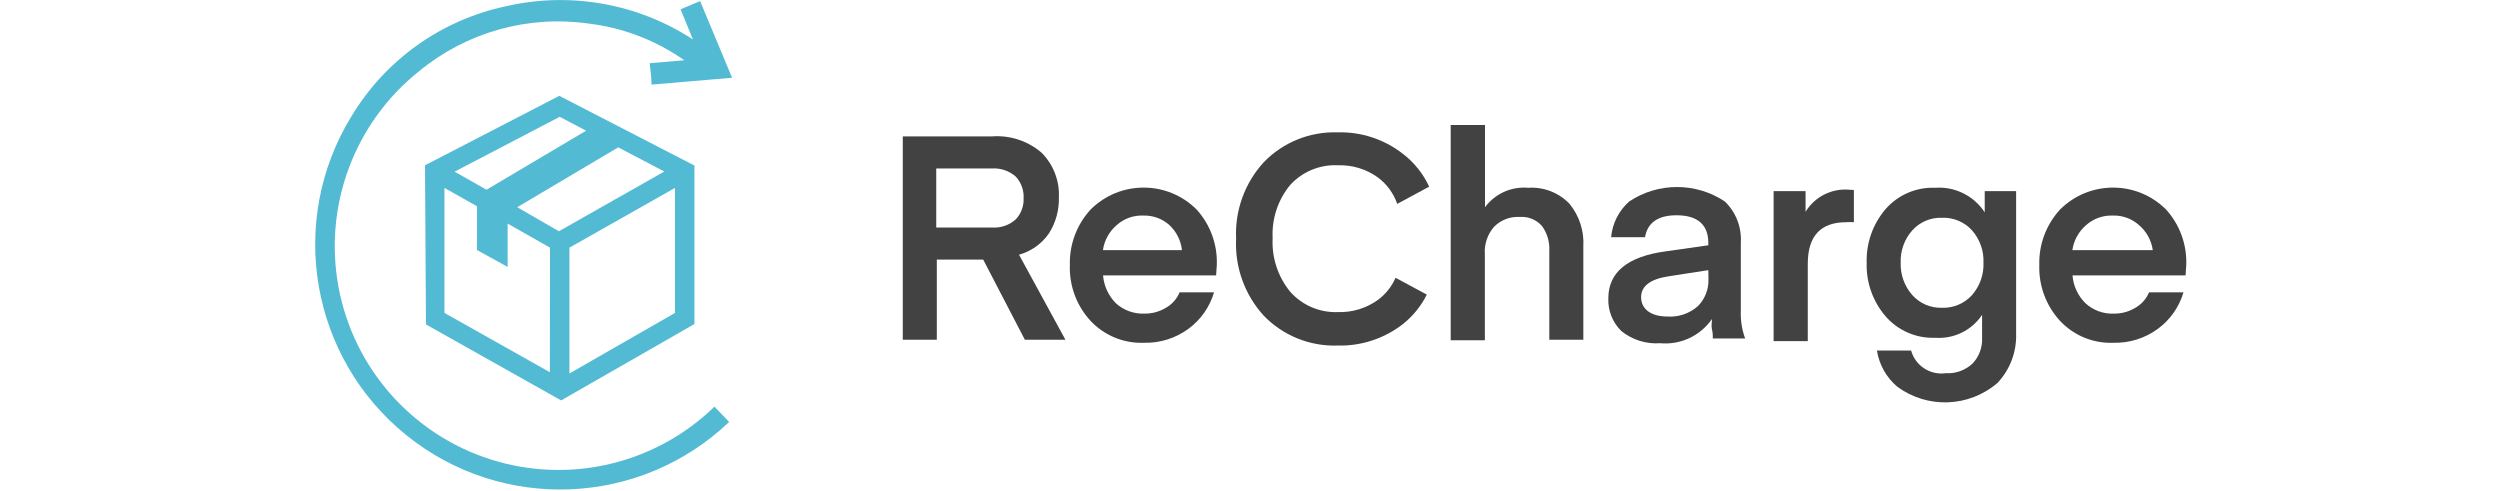
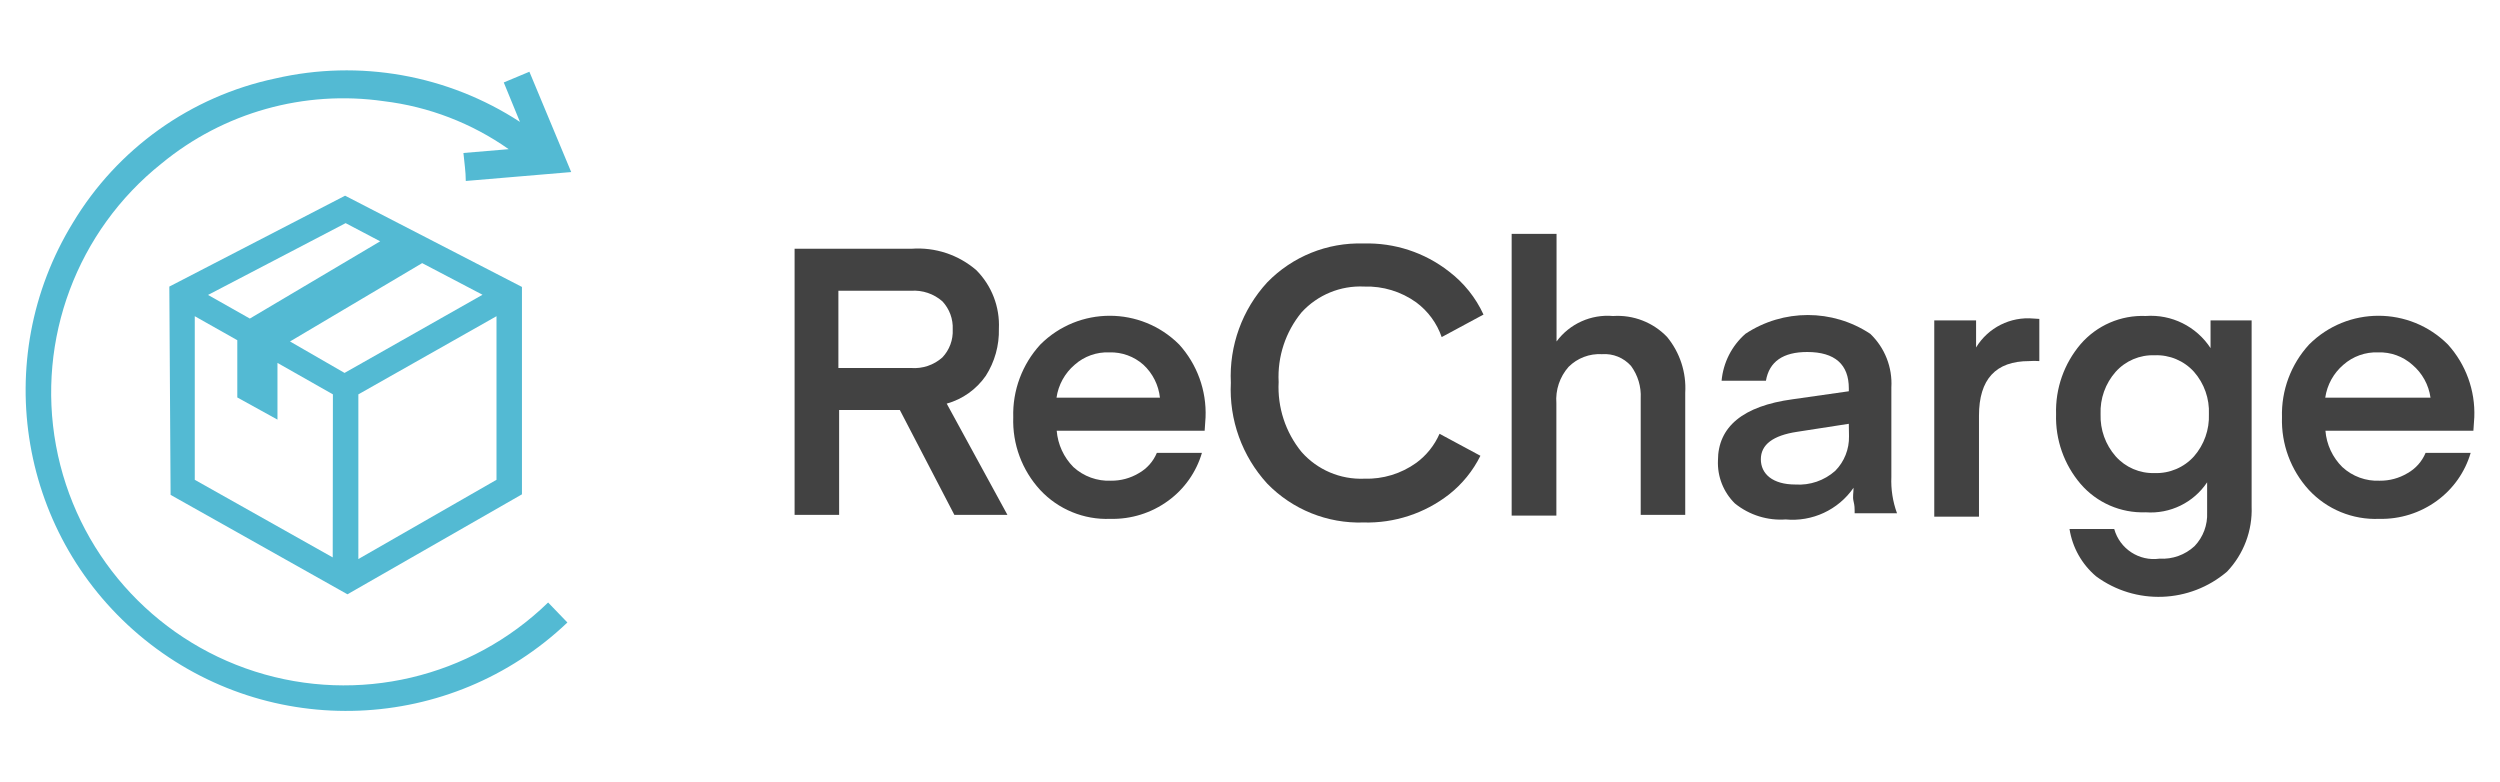
- <svg xmlns="http://www.w3.org/2000/svg" id="Export" viewBox="0 0 180 35.31">
+ <svg xmlns="http://www.w3.org/2000/svg" width="160" height="50">
  <defs>
    <style>.cls-1{fill:#424242;}.cls-1,.cls-2{fill-rule:evenodd;}.cls-2{fill:#53bad3;}</style>
  </defs>
-   <g id="Page-1">
-     <g id="horizontal">
-       <g id="recharge-horiz-full_color" data-name="recharge-horiz-full color">
-         <path id="Fill-1" class="cls-1" d="M73.13,15.8a2.09,2.09,0,0,0,.57-1.54,2.12,2.12,0,0,0-.57-1.55,2.37,2.37,0,0,0-1.72-.58h-4v4.25h4A2.32,2.32,0,0,0,73.13,15.8Zm3.58,8.66H73.79l-3-5.77H67.45v5.77H65V9.82h6.43A4.91,4.91,0,0,1,75,11a4.29,4.29,0,0,1,1.24,3.22,4.6,4.6,0,0,1-.72,2.59,3.89,3.89,0,0,1-2.15,1.53Z" />
-         <path id="Fill-3" class="cls-1" d="M82.32,15.52a2.71,2.71,0,0,0-1.91.68,2.93,2.93,0,0,0-1,1.81h5.69a2.89,2.89,0,0,0-.91-1.81A2.69,2.69,0,0,0,82.32,15.52Zm5.24,4.31H79.42a3.21,3.21,0,0,0,.92,2,2.88,2.88,0,0,0,2.07.75,2.91,2.91,0,0,0,1.52-.41,2.29,2.29,0,0,0,1-1.12h2.48a5,5,0,0,1-1.85,2.63,5.18,5.18,0,0,1-3.19,1,5,5,0,0,1-3.86-1.59,5.62,5.62,0,0,1-1.48-4,5.67,5.67,0,0,1,1.49-4,5.4,5.4,0,0,1,7.64,0,5.63,5.63,0,0,1,1.45,4Z" />
-         <path id="Fill-5" class="cls-1" d="M106.92,9v5.92a3.49,3.49,0,0,1,3.11-1.4A3.77,3.77,0,0,1,113,14.67a4.42,4.42,0,0,1,1,3.07v6.72h-2.45V18.05a2.76,2.76,0,0,0-.53-1.78,1.94,1.94,0,0,0-1.6-.65,2.4,2.4,0,0,0-1.84.7,2.71,2.71,0,0,0-.67,2v6.18h-2.46V9Z" />
-         <path id="Fill-7" class="cls-1" d="M123,19.45l-2.84.44c-1.34.2-2,.71-2,1.51s.64,1.39,1.9,1.39a3,3,0,0,0,2.19-.75,2.63,2.63,0,0,0,.76-1.91Zm-3.44,5.26a4,4,0,0,1-2.83-.88,3.13,3.13,0,0,1-.93-2.36c0-1.85,1.37-3,4.11-3.37l3.09-.44V17.5c0-1.31-.76-2-2.29-2-1.33,0-2.09.53-2.27,1.58H116a3.9,3.9,0,0,1,1.31-2.58,6.22,6.22,0,0,1,6.87,0,3.78,3.78,0,0,1,1.16,2.95v4.92a5.18,5.18,0,0,0,.31,2h-2.33s0-.05,0-.15,0-.27-.06-.51,0-.48,0-.74A4.08,4.08,0,0,1,119.51,24.71Z" />
-         <path id="Fill-9" class="cls-1" d="M133.48,13.68V16a3.69,3.69,0,0,0-.56,0q-2.76,0-2.76,3v5.56H127.7V13.76H130v1.49a3.34,3.34,0,0,1,3.16-1.59Z" />
-         <path id="Fill-11" class="cls-1" d="M142.81,18.92a3.32,3.32,0,0,0-.82-2.33,2.77,2.77,0,0,0-2.17-.91,2.74,2.74,0,0,0-2.14.91,3.32,3.32,0,0,0-.83,2.33,3.35,3.35,0,0,0,.83,2.32,2.75,2.75,0,0,0,2.14.92,2.78,2.78,0,0,0,2.17-.92,3.34,3.34,0,0,0,.82-2.32m.09-3.63V13.76h2.26V24a4.93,4.93,0,0,1-1.35,3.58,5.8,5.8,0,0,1-7.21.26,4.28,4.28,0,0,1-1.46-2.6h2.46a2.26,2.26,0,0,0,2.49,1.63,2.6,2.6,0,0,0,1.93-.69,2.51,2.51,0,0,0,.69-1.85V22.67a3.73,3.73,0,0,1-3.38,1.65,4.5,4.5,0,0,1-3.58-1.56,5.64,5.64,0,0,1-1.35-3.84,5.67,5.67,0,0,1,1.35-3.85,4.49,4.49,0,0,1,3.58-1.55,3.92,3.92,0,0,1,3.57,1.77" />
-         <path id="Fill-13" class="cls-1" d="M152.12,15.52a2.73,2.73,0,0,0-1.91.68,2.93,2.93,0,0,0-1,1.81H155A2.89,2.89,0,0,0,154,16.2,2.69,2.69,0,0,0,152.12,15.52Zm5.24,4.31h-8.14a3.16,3.16,0,0,0,.93,2,2.84,2.84,0,0,0,2.06.75,2.91,2.91,0,0,0,1.52-.41,2.29,2.29,0,0,0,1-1.12h2.48a5,5,0,0,1-1.85,2.63,5.17,5.17,0,0,1-3.18,1,5,5,0,0,1-3.87-1.59,5.66,5.66,0,0,1-1.48-4,5.67,5.67,0,0,1,1.49-4,5.4,5.4,0,0,1,7.64,0,5.63,5.63,0,0,1,1.45,4Z" />
-         <path id="Fill-15" class="cls-1" d="M99.2,21.6a4.65,4.65,0,0,1-2.86.87A4.36,4.36,0,0,1,92.89,21a5.63,5.63,0,0,1-1.26-3.85,5.58,5.58,0,0,1,1.26-3.83,4.38,4.38,0,0,1,3.45-1.42,4.65,4.65,0,0,1,2.86.87,4,4,0,0,1,1.4,1.91l2.3-1.24A6.27,6.27,0,0,0,101,11.07a7.28,7.28,0,0,0-4.7-1.54A7.07,7.07,0,0,0,91,11.67,7.62,7.62,0,0,0,89,17.19,7.66,7.66,0,0,0,91,22.74a7.07,7.07,0,0,0,5.3,2.14,7.34,7.34,0,0,0,4.7-1.54,6.24,6.24,0,0,0,1.73-2.13L100.48,20A3.94,3.94,0,0,1,99.2,21.6" />
-         <g id="Group-21">
-           <path id="Fill-17" class="cls-2" d="M40.3,8.41l-7.57,3.95,2.3,1.3L42.2,9.41Zm7.53,3.94-3.32-1.74-7.27,4.31,3,1.73ZM39.6,17.83,36.55,16.1v3.12L34.34,18V14.85L32,13.53v9l7.59,4.27Zm9,4.7v-9L41,17.83v9.06Zm-18-10.63,9.67-5L50,11.92V23.33l-9.6,5.5-9.73-5.47Z" />
-           <path id="Fill-19" class="cls-2" d="M49.89,2.84,49,.67,50.41.08l2.3,5.52-5.8.49c0-.51-.08-1-.13-1.54l2.49-.21A15.09,15.09,0,0,0,42.4,1.7,15.72,15.72,0,0,0,30.17,5.13,16.11,16.11,0,1,0,51.44,29.28l1.06,1.1a17.64,17.64,0,0,1-27.2-22A17.12,17.12,0,0,1,36.43.45,17.46,17.46,0,0,1,49.89,2.84" />
+   <g class="layer">
+     <g id="Page-1">
+       <g id="horizontal">
+         <g data-name="recharge-horiz-full color" id="recharge-horiz-full_color">
+           <path class="cls-1" d="m60.311,22.877a2.431,2.431 0 0 0 0.663,-1.791a2.466,2.466 0 0 0 -0.663,-1.803a2.757,2.757 0 0 0 -2.001,-0.675l-4.653,0l0,4.944l4.653,0a2.699,2.699 0 0 0 2.001,-0.675zm4.165,10.074l-3.397,0l-3.49,-6.712l-3.885,0l0,6.712l-2.85,0l0,-17.031l7.48,0a5.712,5.712 0 0 1 4.153,1.373a4.991,4.991 0 0 1 1.442,3.746a5.351,5.351 0 0 1 -0.838,3.013a4.525,4.525 0 0 1 -2.501,1.78l3.885,7.119z" id="Fill-1" />
+           <path class="cls-1" d="m71.002,22.552a3.153,3.153 0 0 0 -2.222,0.791a3.408,3.408 0 0 0 -1.163,2.106l6.619,0a3.362,3.362 0 0 0 -1.059,-2.106a3.129,3.129 0 0 0 -2.175,-0.791zm6.096,5.014l-9.469,0a3.734,3.734 0 0 0 1.07,2.327a3.35,3.35 0 0 0 2.408,0.872a3.385,3.385 0 0 0 1.768,-0.477a2.664,2.664 0 0 0 1.163,-1.303l2.885,0a5.817,5.817 0 0 1 -2.152,3.059a6.026,6.026 0 0 1 -3.711,1.163a5.817,5.817 0 0 1 -4.49,-1.85a6.538,6.538 0 0 1 -1.722,-4.653a6.596,6.596 0 0 1 1.733,-4.653a6.282,6.282 0 0 1 8.888,0a6.549,6.549 0 0 1 1.687,4.653l-0.058,0.861z" id="Fill-3" />
+           <path class="cls-1" d="m99.619,14.967l0,6.887a4.06,4.06 0 0 1 3.618,-1.629a4.386,4.386 0 0 1 3.455,1.338a5.142,5.142 0 0 1 1.163,3.571l0,7.817l-2.85,0l0,-7.457a3.211,3.211 0 0 0 -0.617,-2.071a2.257,2.257 0 0 0 -1.861,-0.756a2.792,2.792 0 0 0 -2.14,0.814a3.153,3.153 0 0 0 -0.779,2.327l0,7.189l-2.862,0l0,-18.031l2.873,0z" id="Fill-5" />
+           <path class="cls-1" d="m118.325,27.123l-3.304,0.512c-1.559,0.233 -2.327,0.826 -2.327,1.757s0.745,1.617 2.21,1.617a3.49,3.49 0 0 0 2.548,-0.872a3.059,3.059 0 0 0 0.884,-2.222l-0.012,-0.791zm-4.002,6.119a4.653,4.653 0 0 1 -3.292,-1.024a3.641,3.641 0 0 1 -1.082,-2.745c0,-2.152 1.594,-3.49 4.781,-3.92l3.595,-0.512l0,-0.186c0,-1.524 -0.884,-2.327 -2.664,-2.327c-1.547,0 -2.431,0.617 -2.641,1.838l-2.838,0a4.537,4.537 0 0 1 1.524,-3.001a7.236,7.236 0 0 1 7.992,0a4.397,4.397 0 0 1 1.349,3.432l0,5.723a6.026,6.026 0 0 0 0.361,2.327l-2.711,0s0,-0.058 0,-0.174s0,-0.314 -0.07,-0.593s0,-0.558 0,-0.861a4.746,4.746 0 0 1 -4.362,2.024l0.058,0z" id="Fill-7" />
+           <path class="cls-1" d="m130.517,20.411l0,2.699a4.293,4.293 0 0 0 -0.651,0q-3.211,0 -3.211,3.49l0,6.468l-2.862,0l0,-12.564l2.676,0l0,1.733a3.885,3.885 0 0 1 3.676,-1.85l0.372,0.023z" id="Fill-9" />
+           <path class="cls-1" d="m141.37,26.507a3.862,3.862 0 0 0 -0.954,-2.711a3.222,3.222 0 0 0 -2.524,-1.059a3.187,3.187 0 0 0 -2.489,1.059a3.862,3.862 0 0 0 -0.966,2.711a3.897,3.897 0 0 0 0.966,2.699a3.199,3.199 0 0 0 2.489,1.07a3.234,3.234 0 0 0 2.524,-1.07a3.885,3.885 0 0 0 0.954,-2.699m0.105,-4.223l0,-1.78l2.629,0l0,11.912a5.735,5.735 0 0 1 -1.57,4.165a6.747,6.747 0 0 1 -8.387,0.302a4.979,4.979 0 0 1 -1.698,-3.025l2.862,0a2.629,2.629 0 0 0 2.897,1.896a3.025,3.025 0 0 0 2.245,-0.803a2.92,2.92 0 0 0 0.803,-2.152l0,-1.931a4.339,4.339 0 0 1 -3.932,1.919a5.235,5.235 0 0 1 -4.165,-1.815a6.561,6.561 0 0 1 -1.57,-4.467a6.596,6.596 0 0 1 1.57,-4.479a5.223,5.223 0 0 1 4.165,-1.803a4.56,4.56 0 0 1 4.153,2.059" id="Fill-11" />
+           <path class="cls-1" d="m152.201,22.552a3.176,3.176 0 0 0 -2.222,0.791a3.408,3.408 0 0 0 -1.163,2.106l6.736,0a3.362,3.362 0 0 0 -1.163,-2.106a3.129,3.129 0 0 0 -2.187,-0.791zm6.096,5.014l-9.469,0a3.676,3.676 0 0 0 1.082,2.327a3.304,3.304 0 0 0 2.396,0.872a3.385,3.385 0 0 0 1.768,-0.477a2.664,2.664 0 0 0 1.163,-1.303l2.885,0a5.817,5.817 0 0 1 -2.152,3.059a6.014,6.014 0 0 1 -3.699,1.163a5.817,5.817 0 0 1 -4.502,-1.85a6.584,6.584 0 0 1 -1.722,-4.653a6.596,6.596 0 0 1 1.733,-4.653a6.282,6.282 0 0 1 8.888,0a6.549,6.549 0 0 1 1.687,4.653l-0.058,0.861z" id="Fill-13" />
+           <path class="cls-1" d="m90.639,29.624a5.409,5.409 0 0 1 -3.327,1.012a5.072,5.072 0 0 1 -4.013,-1.71a6.549,6.549 0 0 1 -1.466,-4.479a6.491,6.491 0 0 1 1.466,-4.455a5.095,5.095 0 0 1 4.013,-1.652a5.409,5.409 0 0 1 3.327,1.012a4.653,4.653 0 0 1 1.629,2.222l2.676,-1.442a7.294,7.294 0 0 0 -2.21,-2.757a8.469,8.469 0 0 0 -5.468,-1.791a8.225,8.225 0 0 0 -6.165,2.489a8.864,8.864 0 0 0 -2.327,6.421a8.911,8.911 0 0 0 2.327,6.456a8.225,8.225 0 0 0 6.165,2.489a8.539,8.539 0 0 0 5.468,-1.791a7.259,7.259 0 0 0 2.013,-2.478l-2.617,-1.408a4.583,4.583 0 0 1 -1.489,1.861" id="Fill-15" />
+           <g id="Group-21">
+             <path class="cls-2" d="m22.12,14.281l-8.806,4.595l2.676,1.512l8.341,-4.944l-2.21,-1.163zm8.76,4.583l-3.862,-2.024l-8.457,5.014l3.49,2.013l8.829,-5.002zm-9.574,6.375l-3.548,-2.013l0,3.63l-2.571,-1.419l0,-3.664l-2.722,-1.536l0,10.47l8.829,4.967l0.012,-10.435zm10.47,5.468l0,-10.47l-8.841,5.002l0,10.54l8.841,-5.072zm-20.939,-12.366l11.249,-5.817l11.319,5.84l0,13.273l-11.168,6.398l-11.319,-6.363l-0.081,-13.331z" id="Fill-17" />
+             <path class="cls-2" d="m33.276,7.801l-1.035,-2.524l1.64,-0.686l2.676,6.421l-6.747,0.57c0,-0.593 -0.093,-1.163 -0.151,-1.791l2.897,-0.244a17.554,17.554 0 0 0 -7.992,-3.071a18.287,18.287 0 0 0 -14.227,3.99a18.741,18.741 0 1 0 24.743,28.094l1.233,1.28a20.521,20.521 0 0 1 -31.642,-25.593a19.916,19.916 0 0 1 12.948,-9.225a20.311,20.311 0 0 1 15.658,2.78" id="Fill-19" />
+           </g>
        </g>
      </g>
    </g>
  </g>
</svg>
